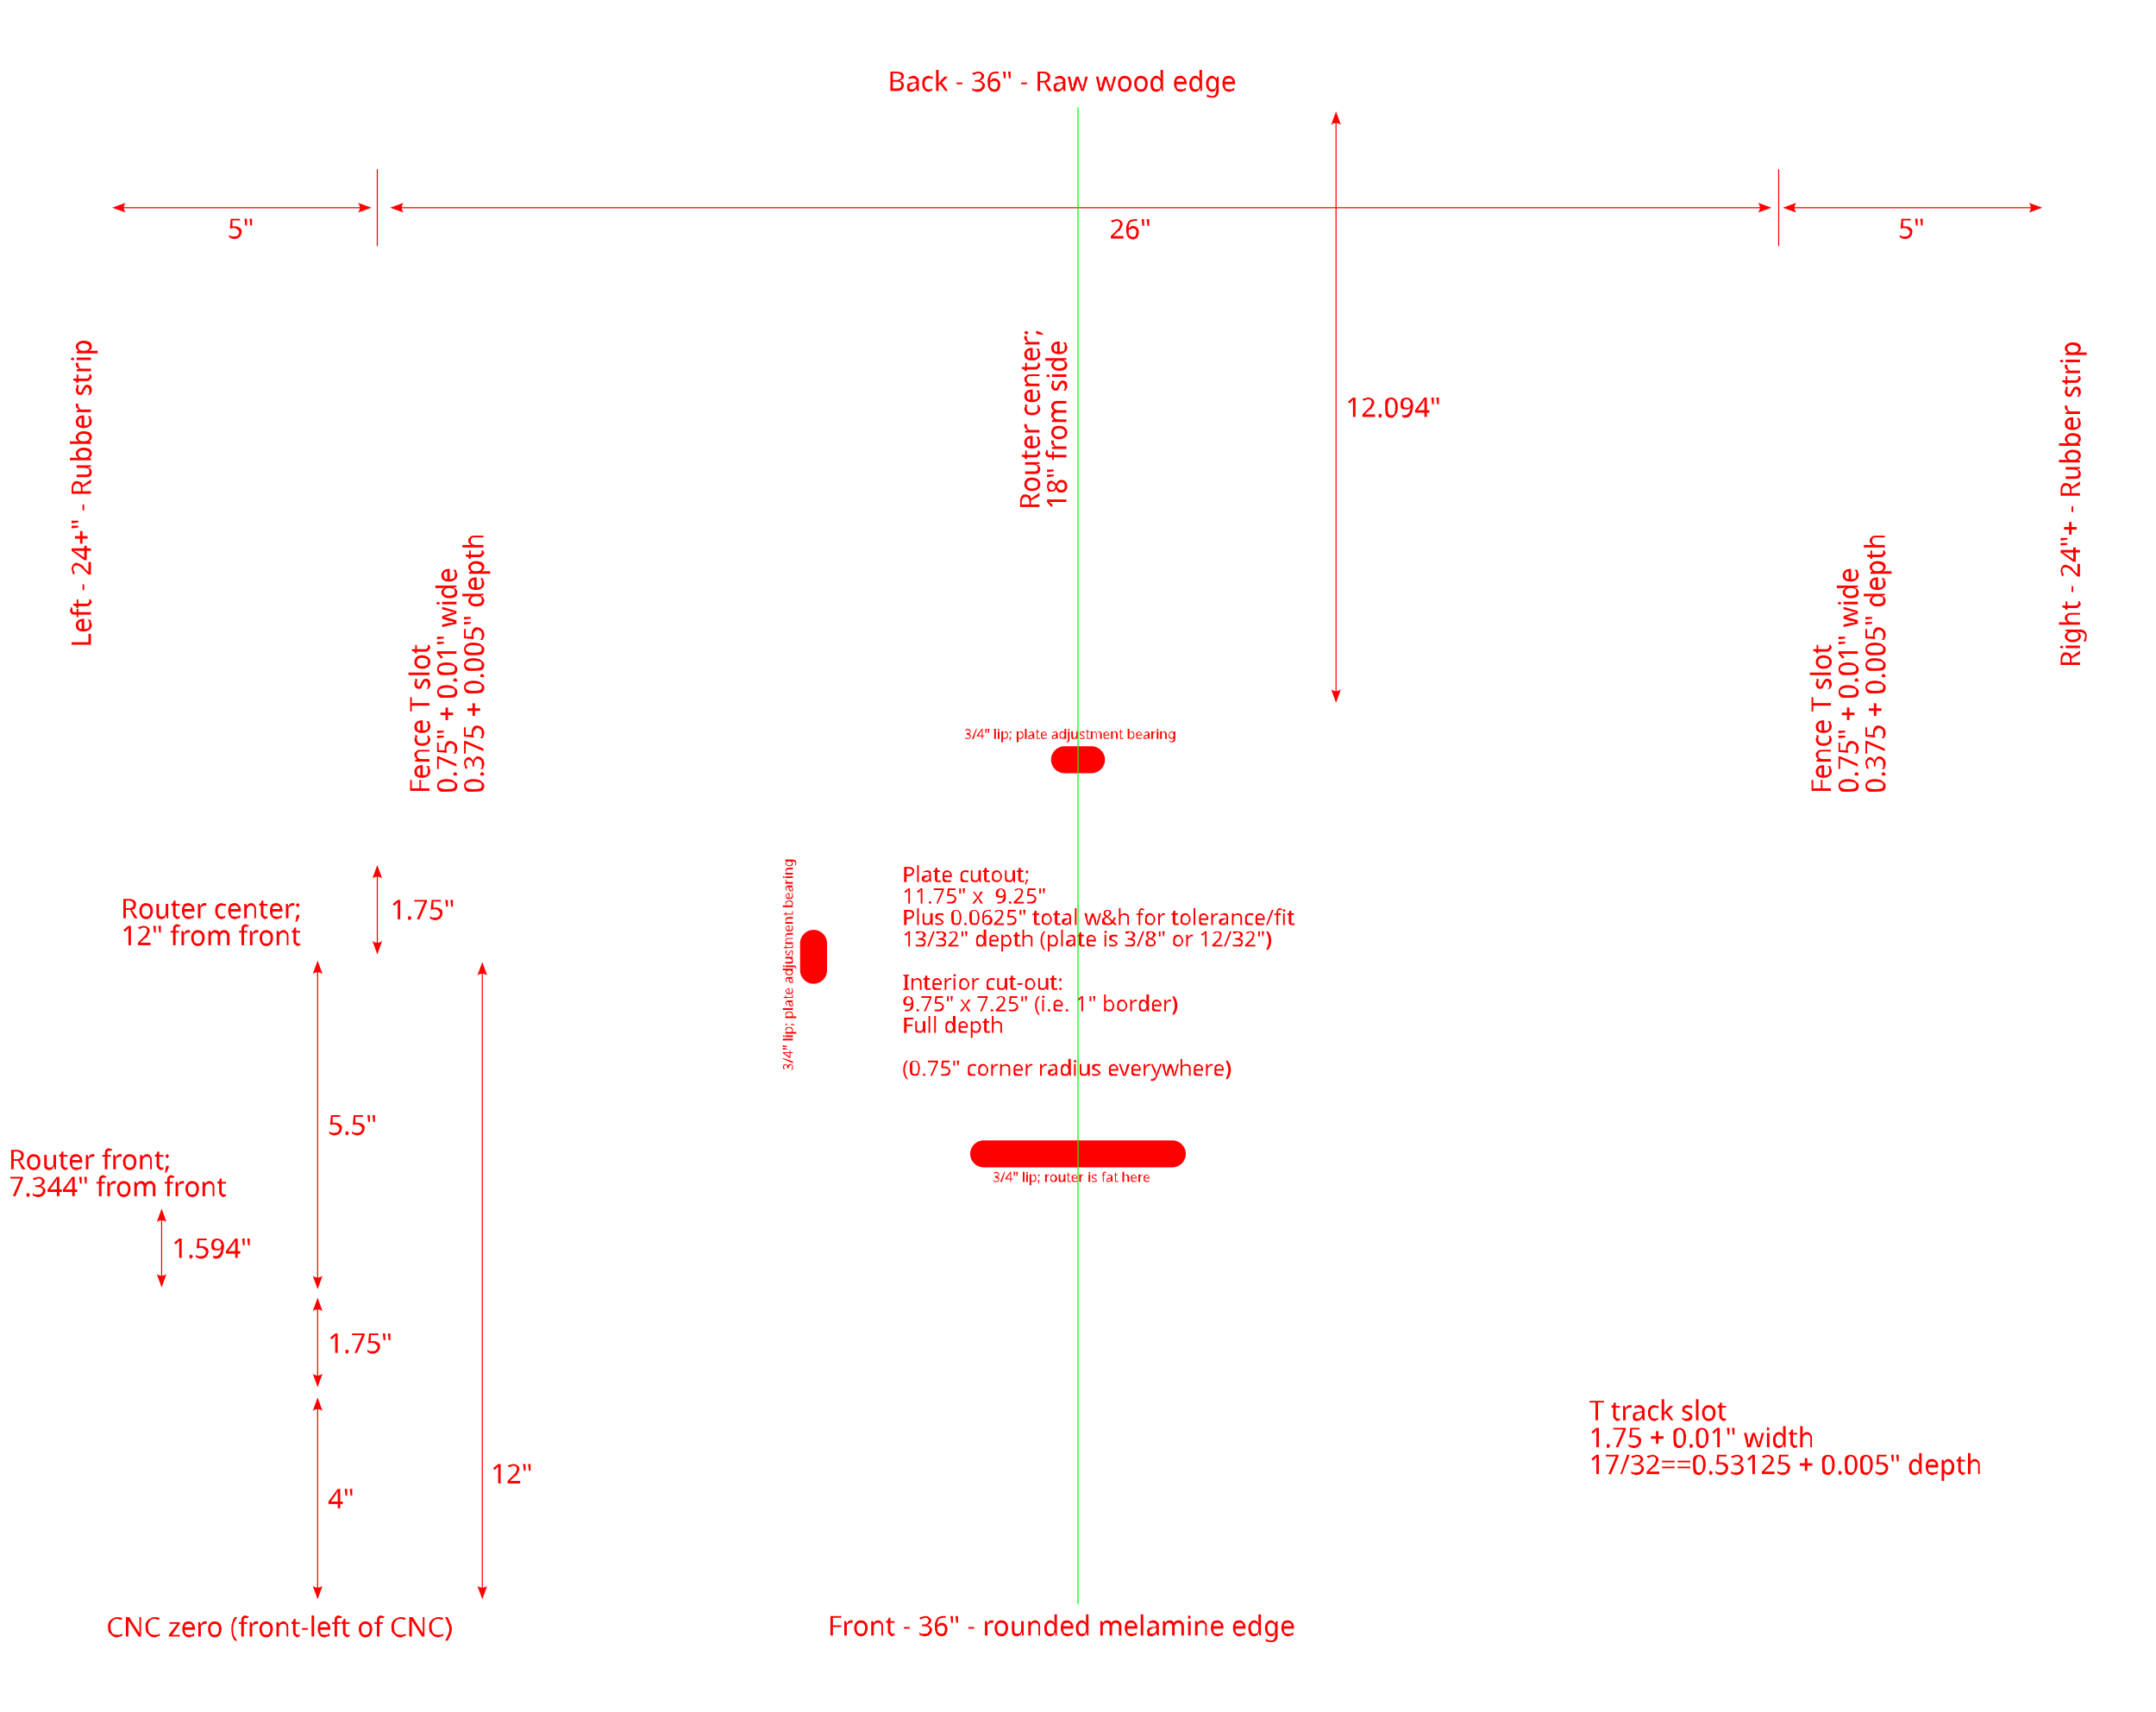
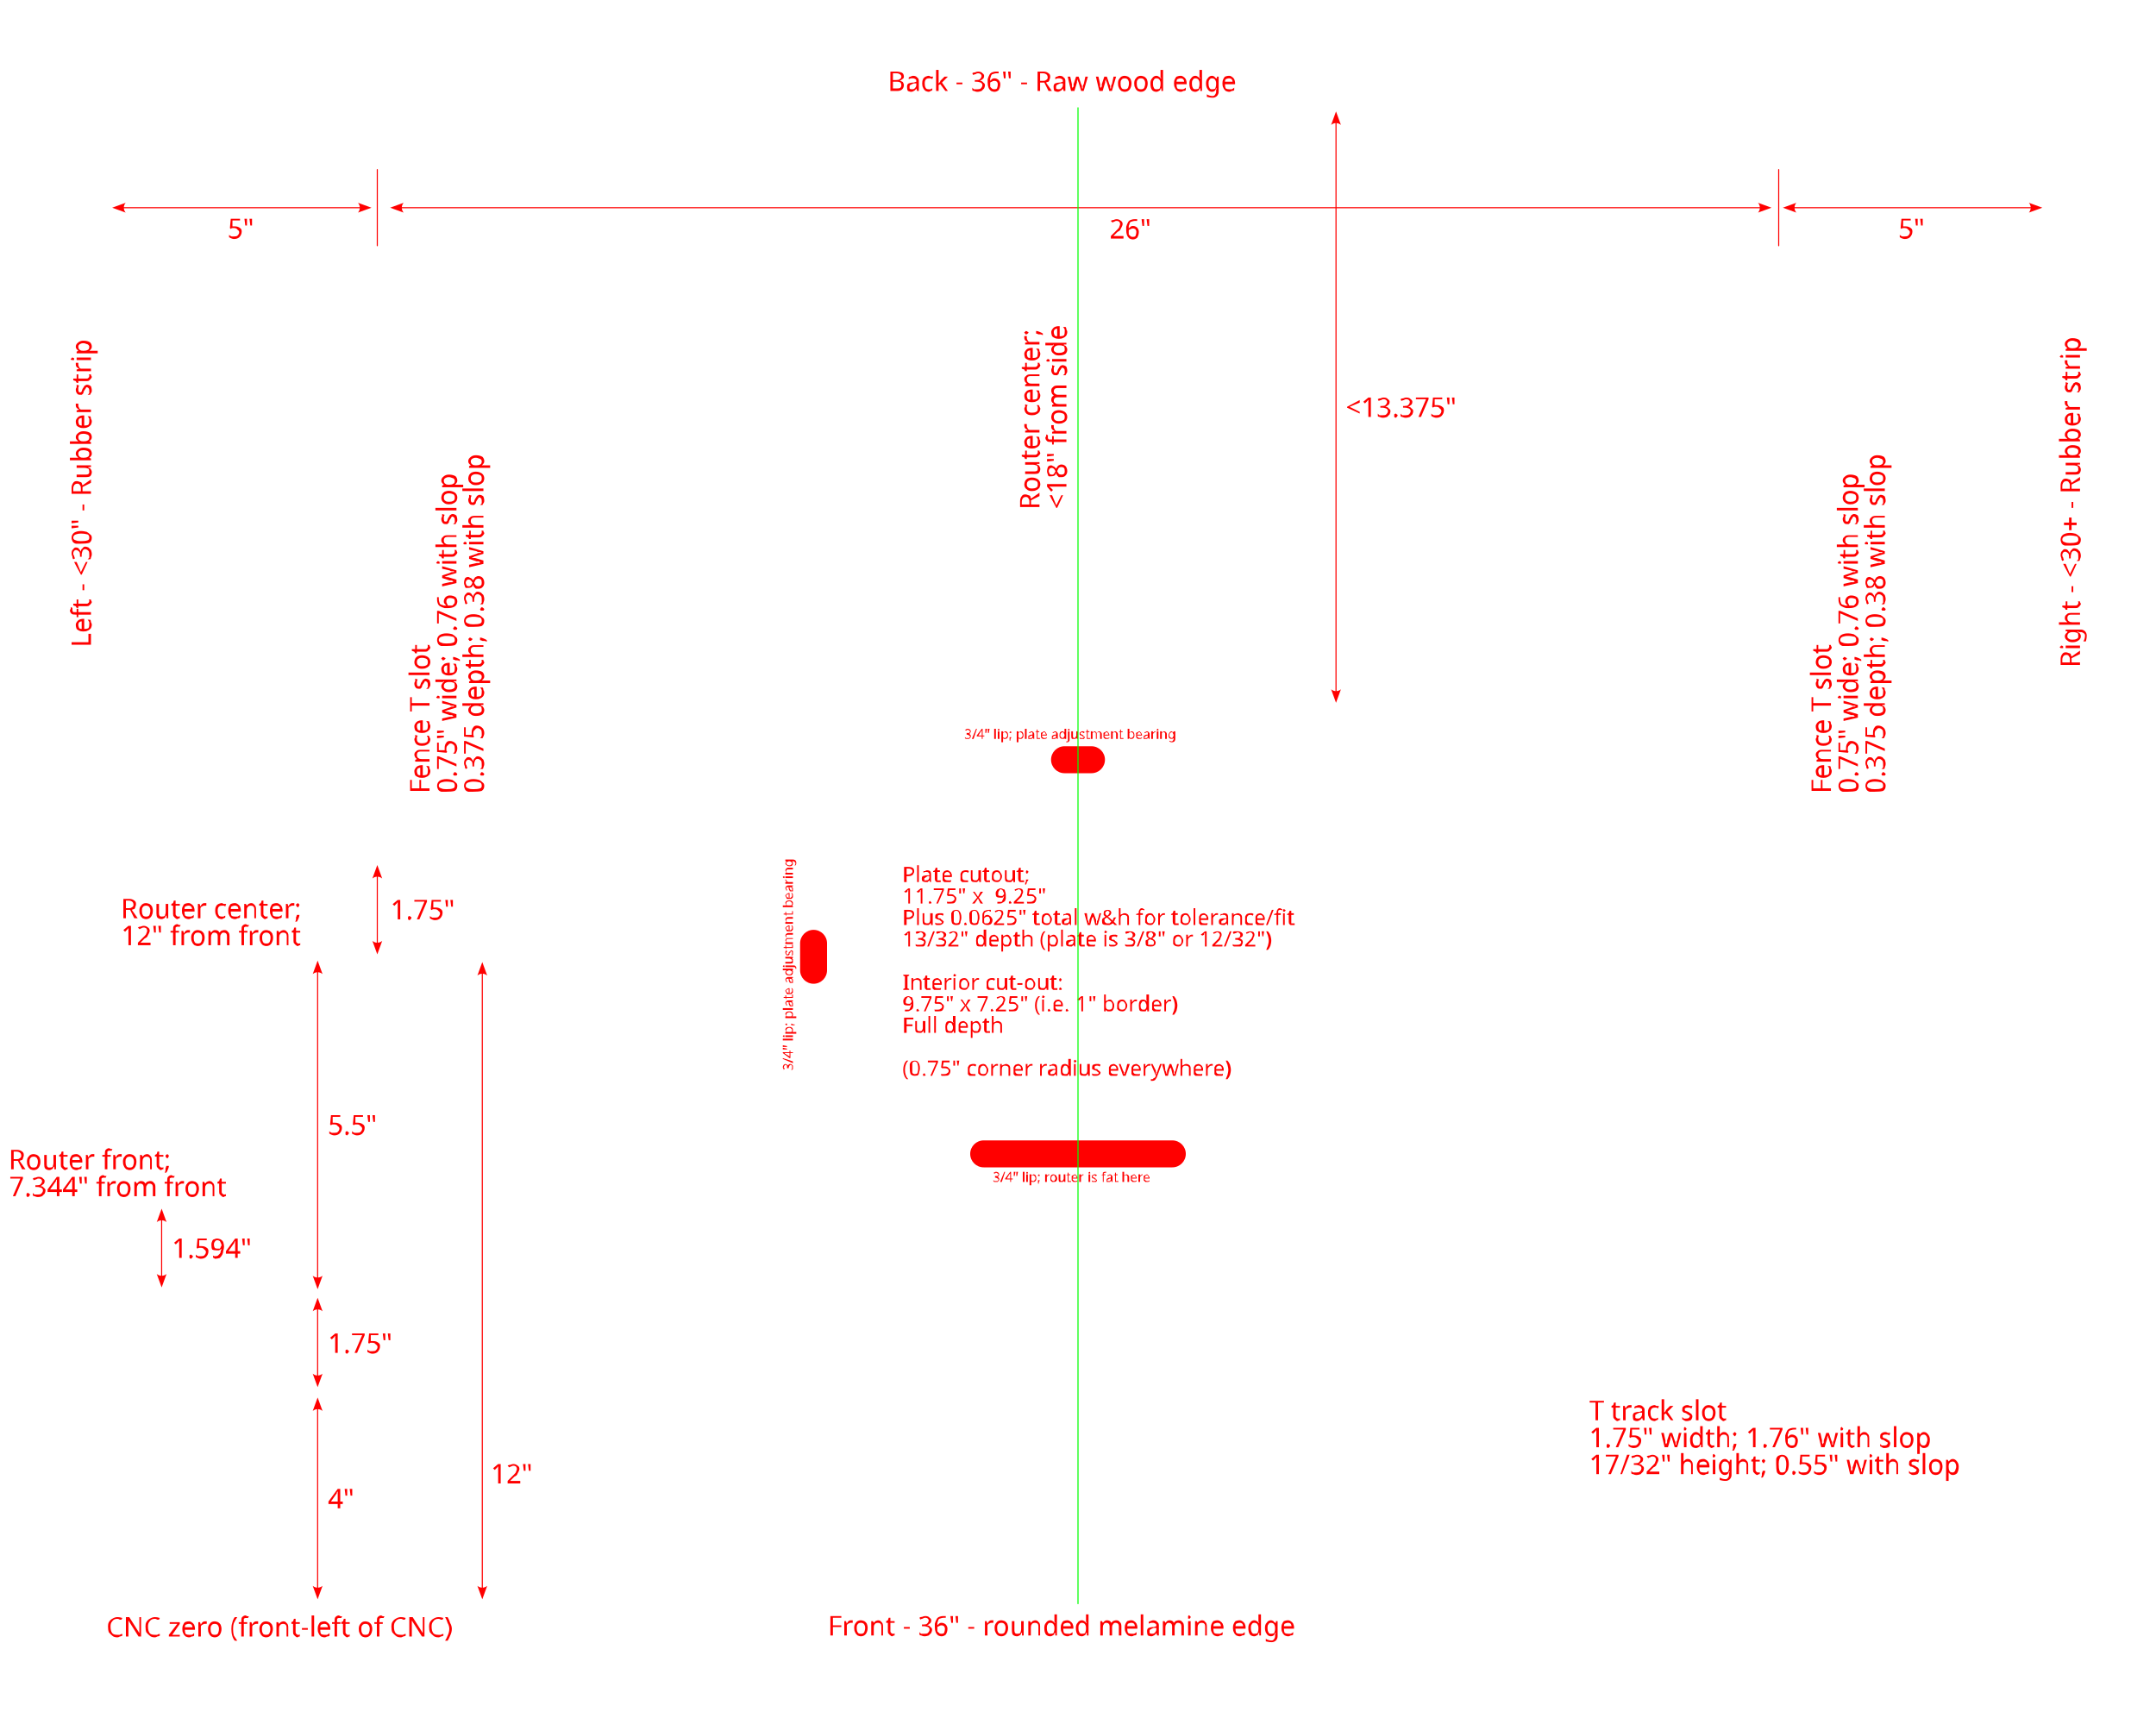
<svg xmlns="http://www.w3.org/2000/svg" width="40in" height="31.75in" viewBox="0 0 40 31.75" version="1.1" id="svg5">
  <defs id="defs2">
    <marker style="overflow:visible" id="marker8300" refX="0" refY="0" orient="auto-start-reverse" markerWidth="0.25" markerHeight="0.182" viewBox="0 0 7.7 5.6" preserveAspectRatio="xMidYMid" markerUnits="userSpaceOnUse">
      <path transform="scale(0.7)" d="M -2,-4 9,0 -2,4 c 2,-2.33 2,-5.66 0,-8 z" style="fill:context-stroke;fill-rule:evenodd;stroke:none" id="path8298" />
    </marker>
    <marker style="overflow:visible" id="marker7260" refX="0" refY="0" orient="auto-start-reverse" markerWidth="0.25" markerHeight="0.182" viewBox="0 0 7.7 5.6" preserveAspectRatio="xMidYMid" markerUnits="userSpaceOnUse">
      <path transform="scale(0.7)" d="M -2,-4 9,0 -2,4 c 2,-2.33 2,-5.66 0,-8 z" style="fill:context-stroke;fill-rule:evenodd;stroke:none" id="path7258" />
    </marker>
  </defs>
  <g id="layer1">
    <rect style="vector-effect:non-scaling-stroke;fill:none;fill-rule:evenodd;stroke:#000000;stroke-width:0.01;stroke-linecap:round;stroke-dasharray:none;-inkscape-stroke:hairline;stop-color:#000000" id="rect234" width="36" height="27.75" x="2" y="2" />
    <rect style="vector-effect:non-scaling-stroke;fill:none;fill-rule:evenodd;stroke:#000000;stroke-width:0.01;stroke-linecap:round;stroke-dasharray:none;-inkscape-stroke:hairline;stop-color:#000000" id="rect358" width="37" height="1.76" x="1.5" y="24" />
    <rect style="vector-effect:non-scaling-stroke;fill:none;fill-rule:evenodd;stroke:#000000;stroke-width:0.01;stroke-linecap:round;stroke-dasharray:none;-inkscape-stroke:hairline;stop-color:#000000" id="rect369" width="14.5" height="0.76" x="1.5" y="-7.38" transform="rotate(90)" ry="0" rx="0" />
    <text xml:space="preserve" style="font-style:normal;font-weight:normal;font-size:0.5px;line-height:0.5px;font-family:sans-serif;letter-spacing:0px;word-spacing:0px;fill:#ff0000;fill-opacity:1;stroke:none;stroke-width:0.01px;stroke-linecap:butt;stroke-linejoin:miter;stroke-opacity:1" x="15.358" y="30.338" id="text3114">
      <tspan style="font-size:0.5px;fill:#ff0000;stroke-width:0.01px" x="15.358" y="30.338" id="tspan3166">Front - 36" - rounded melamine edge</tspan>
    </text>
    <text xml:space="preserve" style="font-style:normal;font-weight:normal;font-size:0.5px;line-height:0.5px;font-family:sans-serif;letter-spacing:0px;word-spacing:0px;fill:#ff0000;fill-opacity:1;stroke:none;stroke-width:0.01px;stroke-linecap:butt;stroke-linejoin:miter;stroke-opacity:1" x="-12.007" y="1.688" id="text3185" transform="rotate(-90)">
-       <tspan style="font-size:0.5px;fill:#ff0000;stroke-width:0.01px" x="-12.007" y="1.688" id="tspan3183">Left - 24+" - Rubber strip</tspan>
+       <tspan style="font-size:0.5px;fill:#ff0000;stroke-width:0.01px" x="-12.007" y="1.688" id="tspan3183">Left - &lt;30" - Rubber strip</tspan>
    </text>
    <text xml:space="preserve" style="font-style:normal;font-weight:normal;font-size:0.5px;line-height:0.5px;font-family:sans-serif;letter-spacing:0px;word-spacing:0px;fill:#ff0000;fill-opacity:1;stroke:none;stroke-width:0.01px;stroke-linecap:butt;stroke-linejoin:miter;stroke-opacity:1" x="-12.383" y="38.588" id="text3189" transform="rotate(-90)">
-       <tspan style="font-size:0.5px;fill:#ff0000;stroke-width:0.01px" x="-12.383" y="38.588" id="tspan3187">Right - 24"+ - Rubber strip</tspan>
+       <tspan style="font-size:0.5px;fill:#ff0000;stroke-width:0.01px" x="-12.383" y="38.588" id="tspan3187">Right - &lt;30+ - Rubber strip</tspan>
    </text>
    <text xml:space="preserve" style="font-style:normal;font-weight:normal;font-size:0.5px;line-height:0.333px;font-family:sans-serif;letter-spacing:0px;word-spacing:0px;fill:#ff0000;fill-opacity:1;stroke:none;stroke-width:0.01px;stroke-linecap:butt;stroke-linejoin:miter;stroke-opacity:1" x="16.472" y="1.688" id="text3193">
      <tspan style="font-size:0.5px;fill:#ff0000;stroke-width:0.01px" x="16.472" y="1.688" id="tspan3191">Back - 36" - Raw wood edge</tspan>
    </text>
    <text xml:space="preserve" style="font-style:normal;font-weight:normal;font-size:0.5px;line-height:0.5px;font-family:sans-serif;letter-spacing:0px;word-spacing:0px;fill:#ff0000;fill-opacity:1;stroke:none;stroke-width:0.01px;stroke-linecap:butt;stroke-linejoin:miter;stroke-opacity:1" x="29.475" y="26.348" id="text3358">
      <tspan style="font-size:0.5px;fill:#ff0000;stroke-width:0.01px" x="29.475" y="26.348" id="tspan3356">T track slot</tspan>
-       <tspan style="font-size:0.5px;fill:#ff0000;stroke-width:0.01px" x="29.475" y="26.848" id="tspan494">1.75 + 0.01" width</tspan>
-       <tspan style="font-size:0.5px;fill:#ff0000;stroke-width:0.01px" x="29.475" y="27.348" id="tspan1089">17/32==0.53125 + 0.005" depth</tspan>
+       <tspan style="font-size:0.5px;fill:#ff0000;stroke-width:0.01px" x="29.475" y="26.848" id="tspan494">1.75" width; 1.76" with slop</tspan>
+       <tspan style="font-size:0.5px;fill:#ff0000;stroke-width:0.01px" x="29.475" y="27.348" id="tspan1089">17/32" height; 0.55" with slop</tspan>
    </text>
    <text xml:space="preserve" style="font-style:normal;font-weight:normal;font-size:0.5px;line-height:0.5px;font-family:sans-serif;letter-spacing:0px;word-spacing:0px;fill:#ff0000;fill-opacity:1;stroke:none;stroke-width:0.01px;stroke-linecap:butt;stroke-linejoin:miter;stroke-opacity:1" x="6.077" y="27.98" id="text6974">
      <tspan style="font-size:0.5px;fill:#ff0000;stroke-width:0.01px" x="6.077" y="27.98" id="tspan6972">4"</tspan>
    </text>
    <path style="fill:none;fill-rule:evenodd;stroke:#ff0000;stroke-width:0.02;stroke-linecap:round;stroke-dasharray:none;stroke-dashoffset:0;stroke-opacity:1;marker-start:url(#marker7260);marker-end:url(#marker8300);stop-color:#000000" d="M 5.893,29.465 V 26.13" id="path7039" />
    <text xml:space="preserve" style="font-style:normal;font-weight:normal;font-size:0.5px;line-height:0.5px;font-family:sans-serif;letter-spacing:0px;word-spacing:0px;fill:#ff0000;fill-opacity:1;stroke:none;stroke-width:0.01px;stroke-linecap:butt;stroke-linejoin:miter;stroke-opacity:1" x="9.102" y="27.518" id="text8720">
      <tspan style="font-size:0.5px;fill:#ff0000;stroke-width:0.01px" x="9.102" y="27.518" id="tspan8718">12"</tspan>
    </text>
    <path style="fill:none;fill-rule:evenodd;stroke:#ff0000;stroke-width:0.02;stroke-linecap:round;stroke-dasharray:none;stroke-dashoffset:0;stroke-opacity:1;marker-start:url(#marker7260);marker-end:url(#marker8300);stop-color:#000000" d="M 8.948,29.465 V 18.052" id="path8722" />
    <path style="fill:none;fill-rule:evenodd;stroke:#ff0000;stroke-width:0.02;stroke-linecap:round;stroke-dasharray:none;stroke-dashoffset:0;stroke-opacity:1;stop-color:#000000" d="M 33,4.558 V 3.147" id="path9534" />
    <path style="fill:none;fill-rule:evenodd;stroke:#ff0000;stroke-width:0.02;stroke-linecap:round;stroke-dasharray:none;stroke-dashoffset:0;stroke-opacity:1;stop-color:#000000" d="M 7,4.558 V 3.147" id="path10553" />
    <text xml:space="preserve" style="font-style:normal;font-weight:normal;font-size:0.5px;line-height:0.333px;font-family:sans-serif;letter-spacing:0px;word-spacing:0px;fill:#ff0000;fill-opacity:1;stroke:none;stroke-width:0.01px;stroke-linecap:butt;stroke-linejoin:miter;stroke-opacity:1" x="1.972" y="30.357" id="text10665">
      <tspan style="font-size:0.5px;fill:#ff0000;stroke-width:0.01px" x="1.972" y="30.357" id="tspan10663">CNC zero (front-left of CNC)</tspan>
    </text>
    <path style="fill:none;fill-rule:evenodd;stroke:#ff0000;stroke-width:0.02;stroke-linecap:round;stroke-dasharray:none;stroke-dashoffset:0;stroke-opacity:1;marker-start:url(#marker7260);marker-end:url(#marker8300);stop-color:#000000" d="m 33.282,3.853 h 4.405" id="path10891" />
    <text xml:space="preserve" style="font-style:normal;font-weight:normal;font-size:0.5px;line-height:0.5px;font-family:sans-serif;letter-spacing:0px;word-spacing:0px;fill:#ff0000;fill-opacity:1;stroke:none;stroke-width:0.01px;stroke-linecap:butt;stroke-linejoin:miter;stroke-opacity:1" x="35.215" y="4.418" id="text11060">
      <tspan style="font-size:0.5px;fill:#ff0000;stroke-width:0.01px" x="35.215" y="4.418" id="tspan11058">5"</tspan>
    </text>
    <path style="fill:none;fill-rule:evenodd;stroke:#ff0000;stroke-width:0.02;stroke-linecap:round;stroke-dasharray:none;stroke-dashoffset:0;stroke-opacity:1;marker-start:url(#marker7260);marker-end:url(#marker8300);stop-color:#000000" d="M 2.286,3.853 H 6.687" id="path11062" />
    <text xml:space="preserve" style="font-style:normal;font-weight:normal;font-size:0.5px;line-height:0.5px;font-family:sans-serif;letter-spacing:0px;word-spacing:0px;fill:#ff0000;fill-opacity:1;stroke:none;stroke-width:0.01px;stroke-linecap:butt;stroke-linejoin:miter;stroke-opacity:1" x="4.217" y="4.418" id="text11066">
      <tspan style="font-size:0.5px;fill:#ff0000;stroke-width:0.01px" x="4.217" y="4.418" id="tspan560">5"</tspan>
    </text>
    <path style="fill:none;fill-rule:evenodd;stroke:#ff0000;stroke-width:0.02;stroke-linecap:round;stroke-dasharray:none;stroke-dashoffset:0;stroke-opacity:1;marker-start:url(#marker7260);marker-end:url(#marker8300);stop-color:#000000" d="M 7.443,3.853 H 32.662" id="path11130" />
    <text xml:space="preserve" style="font-style:normal;font-weight:normal;font-size:0.5px;line-height:0.5px;font-family:sans-serif;letter-spacing:0px;word-spacing:0px;fill:#ff0000;fill-opacity:1;stroke:none;stroke-width:0.01px;stroke-linecap:butt;stroke-linejoin:miter;stroke-opacity:1" x="20.578" y="4.425" id="text11134">
      <tspan style="font-size:0.5px;fill:#ff0000;stroke-width:0.01px" x="20.578" y="4.425" id="tspan11132">26"</tspan>
    </text>
    <path style="fill:none;fill-rule:evenodd;stroke:#ff0000;stroke-width:0.02;stroke-linecap:round;stroke-dasharray:none;stroke-dashoffset:0;stroke-opacity:1;marker-start:url(#marker7260);marker-end:url(#marker8300);stop-color:#000000" d="m 24.787,12.833 0,-10.561" id="path11266" />
    <text xml:space="preserve" style="font-style:normal;font-weight:normal;font-size:0.5px;line-height:0.5px;font-family:sans-serif;letter-spacing:0px;word-spacing:0px;fill:#ff0000;fill-opacity:1;stroke:none;stroke-width:0.01px;stroke-linecap:butt;stroke-linejoin:miter;stroke-opacity:1" x="24.959" y="7.734" id="text11270">
-       <tspan style="font-size:0.5px;fill:#ff0000;stroke-width:0.01px" x="24.959" y="7.734" id="tspan11268">12.094"</tspan>
+       <tspan style="font-size:0.5px;fill:#ff0000;stroke-width:0.01px" x="24.959" y="7.734" id="tspan11268">&lt;13.375"</tspan>
    </text>
    <path style="vector-effect:non-scaling-stroke;fill:#000000;fill-rule:evenodd;stroke:#00ff00;stroke-width:0.01;stroke-linecap:round;-inkscape-stroke:hairline;stop-color:#000000" d="M 0,17.75 H 40" id="path689" />
    <g id="g1334" transform="translate(0,8.387003)">
      <rect style="vector-effect:non-scaling-stroke;fill:none;fill-rule:evenodd;stroke:#000000;stroke-width:0.01;stroke-linecap:round;stroke-dasharray:none;-inkscape-stroke:hairline;stop-color:#000000" id="rect865" width="11.812" height="9.312" x="14.094" y="4.707" ry="0.75" rx="0.75" />
      <rect style="vector-effect:non-scaling-stroke;fill:none;fill-rule:evenodd;stroke:#000000;stroke-width:0.01;stroke-linecap:round;stroke-dasharray:none;-inkscape-stroke:hairline;stop-color:#000000" id="rect867" width="9.812" height="7.312" x="15.094" y="5.707" ry="0.75" rx="0.75" />
      <text xml:space="preserve" style="font-style:normal;font-weight:normal;font-size:0.4px;line-height:0.4px;font-family:sans-serif;letter-spacing:0px;word-spacing:0px;fill:#ff0000;fill-opacity:1;stroke:none;stroke-width:0.01px;stroke-linecap:butt;stroke-linejoin:miter;stroke-opacity:1" x="16.743" y="7.973" id="text10437">
        <tspan style="font-size:0.4px;fill:#ff0000;stroke-width:0.01px" x="16.743" y="7.973" id="tspan10435">Plate cutout;</tspan>
        <tspan style="font-size:0.4px;fill:#ff0000;stroke-width:0.01px" x="16.743" y="8.373" id="tspan10439">11.75" x  9.25"</tspan>
        <tspan style="font-size:0.4px;fill:#ff0000;stroke-width:0.01px" x="16.743" y="8.773" id="tspan10777">Plus 0.0625" total w&amp;h for tolerance/fit</tspan>
        <tspan style="font-size:0.4px;fill:#ff0000;stroke-width:0.01px" x="16.743" y="9.173" id="tspan10441">13/32" depth (plate is 3/8" or 12/32")</tspan>
        <tspan style="font-size:0.4px;fill:#ff0000;stroke-width:0.01px" x="16.743" y="9.573" id="tspan10443" />
        <tspan style="font-size:0.4px;fill:#ff0000;stroke-width:0.01px" x="16.743" y="9.973" id="tspan10449">Interior cut-out: </tspan>
        <tspan style="font-size:0.4px;fill:#ff0000;stroke-width:0.01px" x="16.743" y="10.373" id="tspan10445">9.75" x 7.25" (i.e. 1" border)</tspan>
        <tspan style="font-size:0.4px;fill:#ff0000;stroke-width:0.01px" x="16.743" y="10.773" id="tspan10447">Full depth</tspan>
        <tspan style="font-size:0.4px;fill:#ff0000;stroke-width:0.01px" x="16.743" y="11.173" id="tspan10606" />
        <tspan style="font-size:0.4px;fill:#ff0000;stroke-width:0.01px" x="16.743" y="11.573" id="tspan10608">(0.75" corner radius everywhere)</tspan>
      </text>
      <rect style="vector-effect:non-scaling-stroke;fill:#ff0000;fill-rule:evenodd;stroke:#000000;stroke-width:0.01;stroke-linecap:round;stroke-dasharray:none;-inkscape-stroke:hairline;stop-color:#000000" id="rect1003" width="4" height="0.5" x="-22" y="-13.269" rx="0.25" ry="0.25" transform="scale(-1)" />
      <text xml:space="preserve" style="font-style:normal;font-weight:normal;font-size:0.25px;line-height:0.25px;font-family:sans-serif;letter-spacing:0px;word-spacing:0px;fill:#ff0000;fill-opacity:1;stroke:none;stroke-width:0.01px;stroke-linecap:butt;stroke-linejoin:miter;stroke-opacity:1" x="18.416" y="13.542" id="text1790">
        <tspan style="font-size:0.25px;fill:#ff0000;stroke-width:0.01px" x="18.416" y="13.542" id="tspan1788">3/4" lip; router is fat here</tspan>
      </text>
      <rect style="vector-effect:non-scaling-stroke;fill:#ff0000;fill-rule:evenodd;stroke:#000000;stroke-width:0.01;stroke-linecap:round;stroke-dasharray:none;-inkscape-stroke:hairline;stop-color:#000000" id="rect1917" width="1" height="0.5" x="-20.5" y="-5.957" rx="0.25" ry="0.25" transform="scale(-1)" />
      <text xml:space="preserve" style="font-style:normal;font-weight:normal;font-size:0.25px;line-height:0.25px;font-family:sans-serif;letter-spacing:0px;word-spacing:0px;fill:#ff0000;fill-opacity:1;stroke:none;stroke-width:0.01px;stroke-linecap:butt;stroke-linejoin:miter;stroke-opacity:1" x="17.888" y="5.322" id="text1921">
        <tspan style="font-size:0.25px;fill:#ff0000;stroke-width:0.01px" x="17.888" y="5.322" id="tspan1919">3/4" lip; plate adjustment bearing</tspan>
      </text>
      <rect style="vector-effect:non-scaling-stroke;fill:#ff0000;fill-rule:evenodd;stroke:#000000;stroke-width:0.01;stroke-linecap:round;stroke-dasharray:none;-inkscape-stroke:hairline;stop-color:#000000" id="rect1997" width="1" height="0.5" x="-9.863" y="14.844" rx="0.25" ry="0.25" transform="rotate(-90)" />
      <text xml:space="preserve" style="font-style:normal;font-weight:normal;font-size:0.25px;line-height:0.25px;font-family:sans-serif;letter-spacing:0px;word-spacing:0px;fill:#ff0000;fill-opacity:1;stroke:none;stroke-width:0.01px;stroke-linecap:butt;stroke-linejoin:miter;stroke-opacity:1" x="-11.475" y="14.709" id="text2001" transform="rotate(-90)">
        <tspan style="font-size:0.25px;fill:#ff0000;stroke-width:0.01px" x="-11.475" y="14.709" id="tspan1999">3/4" lip; plate adjustment bearing</tspan>
      </text>
    </g>
    <text xml:space="preserve" style="font-style:normal;font-weight:normal;font-size:0.5px;line-height:0.5px;font-family:sans-serif;letter-spacing:0px;word-spacing:0px;fill:#ff0000;fill-opacity:1;stroke:none;stroke-width:0.01px;stroke-linecap:butt;stroke-linejoin:miter;stroke-opacity:1" x="2.243" y="17.035" id="text693">
      <tspan style="font-size:0.5px;fill:#ff0000;stroke-width:0.01px" x="2.243" y="17.035" id="tspan691">Router center;</tspan>
      <tspan style="font-size:0.5px;fill:#ff0000;stroke-width:0.01px" x="2.243" y="17.535" id="tspan1853">12" from front</tspan>
    </text>
    <text xml:space="preserve" style="font-style:normal;font-weight:normal;font-size:0.5px;line-height:0.5px;font-family:sans-serif;letter-spacing:0px;word-spacing:0px;fill:#ff0000;fill-opacity:1;stroke:none;stroke-width:0.01px;stroke-linecap:butt;stroke-linejoin:miter;stroke-opacity:1" x="6.077" y="25.098" id="text776">
      <tspan style="font-size:0.5px;fill:#ff0000;stroke-width:0.01px" x="6.077" y="25.098" id="tspan774">1.75"</tspan>
    </text>
    <path style="fill:none;fill-rule:evenodd;stroke:#ff0000;stroke-width:0.02;stroke-linecap:round;stroke-dasharray:none;stroke-dashoffset:0;stroke-opacity:1;marker-start:url(#marker7260);marker-end:url(#marker8300);stop-color:#000000" d="M 5.893,25.529 V 24.28" id="path778" />
    <text xml:space="preserve" style="font-style:normal;font-weight:normal;font-size:0.5px;line-height:0.5px;font-family:sans-serif;letter-spacing:0px;word-spacing:0px;fill:#ff0000;fill-opacity:1;stroke:none;stroke-width:0.01px;stroke-linecap:butt;stroke-linejoin:miter;stroke-opacity:1" x="6.077" y="21.047" id="text911">
      <tspan style="font-size:0.5px;fill:#ff0000;stroke-width:0.01px" x="6.077" y="21.047" id="tspan915">5.5"</tspan>
    </text>
    <path style="fill:none;fill-rule:evenodd;stroke:#ff0000;stroke-width:0.02;stroke-linecap:round;stroke-dasharray:none;stroke-dashoffset:0;stroke-opacity:1;marker-start:url(#marker7260);marker-end:url(#marker8300);stop-color:#000000" d="M 5.893,23.712 V 18.025" id="path913" />
    <path style="vector-effect:non-scaling-stroke;fill:#000000;fill-rule:evenodd;stroke:#00ff00;stroke-width:0.01;stroke-linecap:round;-inkscape-stroke:hairline;stop-color:#000000" d="M 40,22.406 H 0" id="path1399" />
    <text xml:space="preserve" style="font-style:normal;font-weight:normal;font-size:0.5px;line-height:0.5px;font-family:sans-serif;letter-spacing:0px;word-spacing:0px;fill:#ff0000;fill-opacity:1;stroke:none;stroke-width:0.01px;stroke-linecap:butt;stroke-linejoin:miter;stroke-opacity:1" x="3.183" y="23.335" id="text1667">
      <tspan style="font-size:0.5px;fill:#ff0000;stroke-width:0.01px" x="3.183" y="23.335" id="tspan1665">1.594"</tspan>
    </text>
    <path style="fill:none;fill-rule:evenodd;stroke:#ff0000;stroke-width:0.02;stroke-linecap:round;stroke-dasharray:none;stroke-dashoffset:0;stroke-opacity:1;marker-start:url(#marker7260);marker-end:url(#marker8300);stop-color:#000000" d="M 2.999,23.679 V 22.627" id="path1669" />
    <text xml:space="preserve" style="font-style:normal;font-weight:normal;font-size:0.5px;line-height:0.5px;font-family:sans-serif;letter-spacing:0px;word-spacing:0px;fill:#ff0000;fill-opacity:1;stroke:none;stroke-width:0.01px;stroke-linecap:butt;stroke-linejoin:miter;stroke-opacity:1" x="0.159" y="21.691" id="text1859">
      <tspan style="font-size:0.5px;fill:#ff0000;stroke-width:0.01px" x="0.159" y="21.691" id="tspan1857">Router front;</tspan>
      <tspan style="font-size:0.5px;fill:#ff0000;stroke-width:0.01px" x="0.159" y="22.191" id="tspan1863">7.344" from front</tspan>
    </text>
    <text xml:space="preserve" style="font-style:normal;font-weight:normal;font-size:0.5px;line-height:0.5px;font-family:sans-serif;letter-spacing:0px;word-spacing:0px;fill:#ff0000;fill-opacity:1;stroke:none;stroke-width:0.01px;stroke-linecap:butt;stroke-linejoin:miter;stroke-opacity:1" x="-14.717" y="7.968" id="text3330" transform="rotate(-90)">
      <tspan style="font-size:0.5px;fill:#ff0000;stroke-width:0.01px" x="-14.717" y="7.968" id="tspan2346">Fence T slot</tspan>
-       <tspan style="font-size:0.5px;fill:#ff0000;stroke-width:0.01px" x="-14.717" y="8.468" id="tspan2352">0.75" + 0.01" wide</tspan>
-       <tspan style="font-size:0.5px;fill:#ff0000;stroke-width:0.01px" x="-14.717" y="8.968" id="tspan2350">0.375 + 0.005" depth</tspan>
+       <tspan style="font-size:0.5px;fill:#ff0000;stroke-width:0.01px" x="-14.717" y="8.468" id="tspan2352">0.75" wide; 0.76 with slop</tspan>
+       <tspan style="font-size:0.5px;fill:#ff0000;stroke-width:0.01px" x="-14.717" y="8.968" id="tspan2350">0.375 depth; 0.38 with slop</tspan>
    </text>
    <text xml:space="preserve" style="font-style:normal;font-weight:normal;font-size:0.5px;line-height:0.5px;font-family:sans-serif;letter-spacing:0px;word-spacing:0px;fill:#ff0000;fill-opacity:1;stroke:none;stroke-width:0.01px;stroke-linecap:butt;stroke-linejoin:miter;stroke-opacity:1" x="7.24" y="17.055" id="text2711">
      <tspan style="font-size:0.5px;fill:#ff0000;stroke-width:0.01px" x="7.24" y="17.055" id="tspan2709">1.75"</tspan>
    </text>
    <path style="fill:none;fill-rule:evenodd;stroke:#ff0000;stroke-width:0.02;stroke-linecap:round;stroke-dasharray:none;stroke-dashoffset:0;stroke-opacity:1;marker-start:url(#marker7260);marker-end:url(#marker8300);stop-color:#000000" d="M 7,17.5 V 16.252" id="path2713" />
    <rect style="vector-effect:non-scaling-stroke;fill:none;fill-rule:evenodd;stroke:#000000;stroke-width:0.01;stroke-linecap:round;stroke-dasharray:none;-inkscape-stroke:hairline;stop-color:#000000" id="rect2942" width="14.5" height="0.76" x="1.5" y="-33.38" transform="rotate(90)" ry="0" rx="0" />
    <text xml:space="preserve" style="font-style:normal;font-weight:normal;font-size:0.5px;line-height:0.5px;font-family:sans-serif;letter-spacing:0px;word-spacing:0px;fill:#ff0000;fill-opacity:1;stroke:none;stroke-width:0.01px;stroke-linecap:butt;stroke-linejoin:miter;stroke-opacity:1" x="-14.717" y="33.968" id="text2950" transform="rotate(-90)">
-       <tspan style="font-size:0.5px;fill:#ff0000;stroke-width:0.01px" x="-14.717" y="33.968" id="tspan2944">Fence T slot</tspan>
-       <tspan style="font-size:0.5px;fill:#ff0000;stroke-width:0.01px" x="-14.717" y="34.468" id="tspan2946">0.75" + 0.01" wide</tspan>
-       <tspan style="font-size:0.5px;fill:#ff0000;stroke-width:0.01px" x="-14.717" y="34.968" id="tspan2948">0.375 + 0.005" depth</tspan>
+       <tspan style="font-size:0.5px;fill:#ff0000;stroke-width:0.01px" x="-14.717" y="33.968" id="tspan2948">Fence T slot</tspan>
+       <tspan style="font-size:0.5px;fill:#ff0000;stroke-width:0.01px" x="-14.717" y="34.468" id="tspan604">0.75" wide; 0.76 with slop</tspan>
+       <tspan style="font-size:0.5px;fill:#ff0000;stroke-width:0.01px" x="-14.717" y="34.968" id="tspan606">0.375 depth; 0.38 with slop</tspan>
    </text>
    <path style="fill:#000000;fill-rule:evenodd;stroke:#00ff00;stroke-width:0.02;stroke-linecap:round;stroke-dasharray:none;stop-color:#000000" d="M 20,2 V 29.75" id="path4088" />
    <text xml:space="preserve" style="font-style:normal;font-weight:normal;font-size:0.5px;line-height:0.5px;font-family:sans-serif;letter-spacing:0px;word-spacing:0px;fill:#ff0000;fill-opacity:1;stroke:none;stroke-width:0.01px;stroke-linecap:butt;stroke-linejoin:miter;stroke-opacity:1" x="-9.452" y="19.285" id="text598" transform="rotate(-90)">
      <tspan style="font-size:0.5px;fill:#ff0000;stroke-width:0.01px" x="-9.452" y="19.285" id="tspan594">Router center;</tspan>
-       <tspan style="font-size:0.5px;fill:#ff0000;stroke-width:0.01px" x="-9.452" y="19.785" id="tspan596">18" from side</tspan>
+       <tspan style="font-size:0.5px;fill:#ff0000;stroke-width:0.01px" x="-9.452" y="19.785" id="tspan596">&lt;18" from side</tspan>
    </text>
  </g>
</svg>
